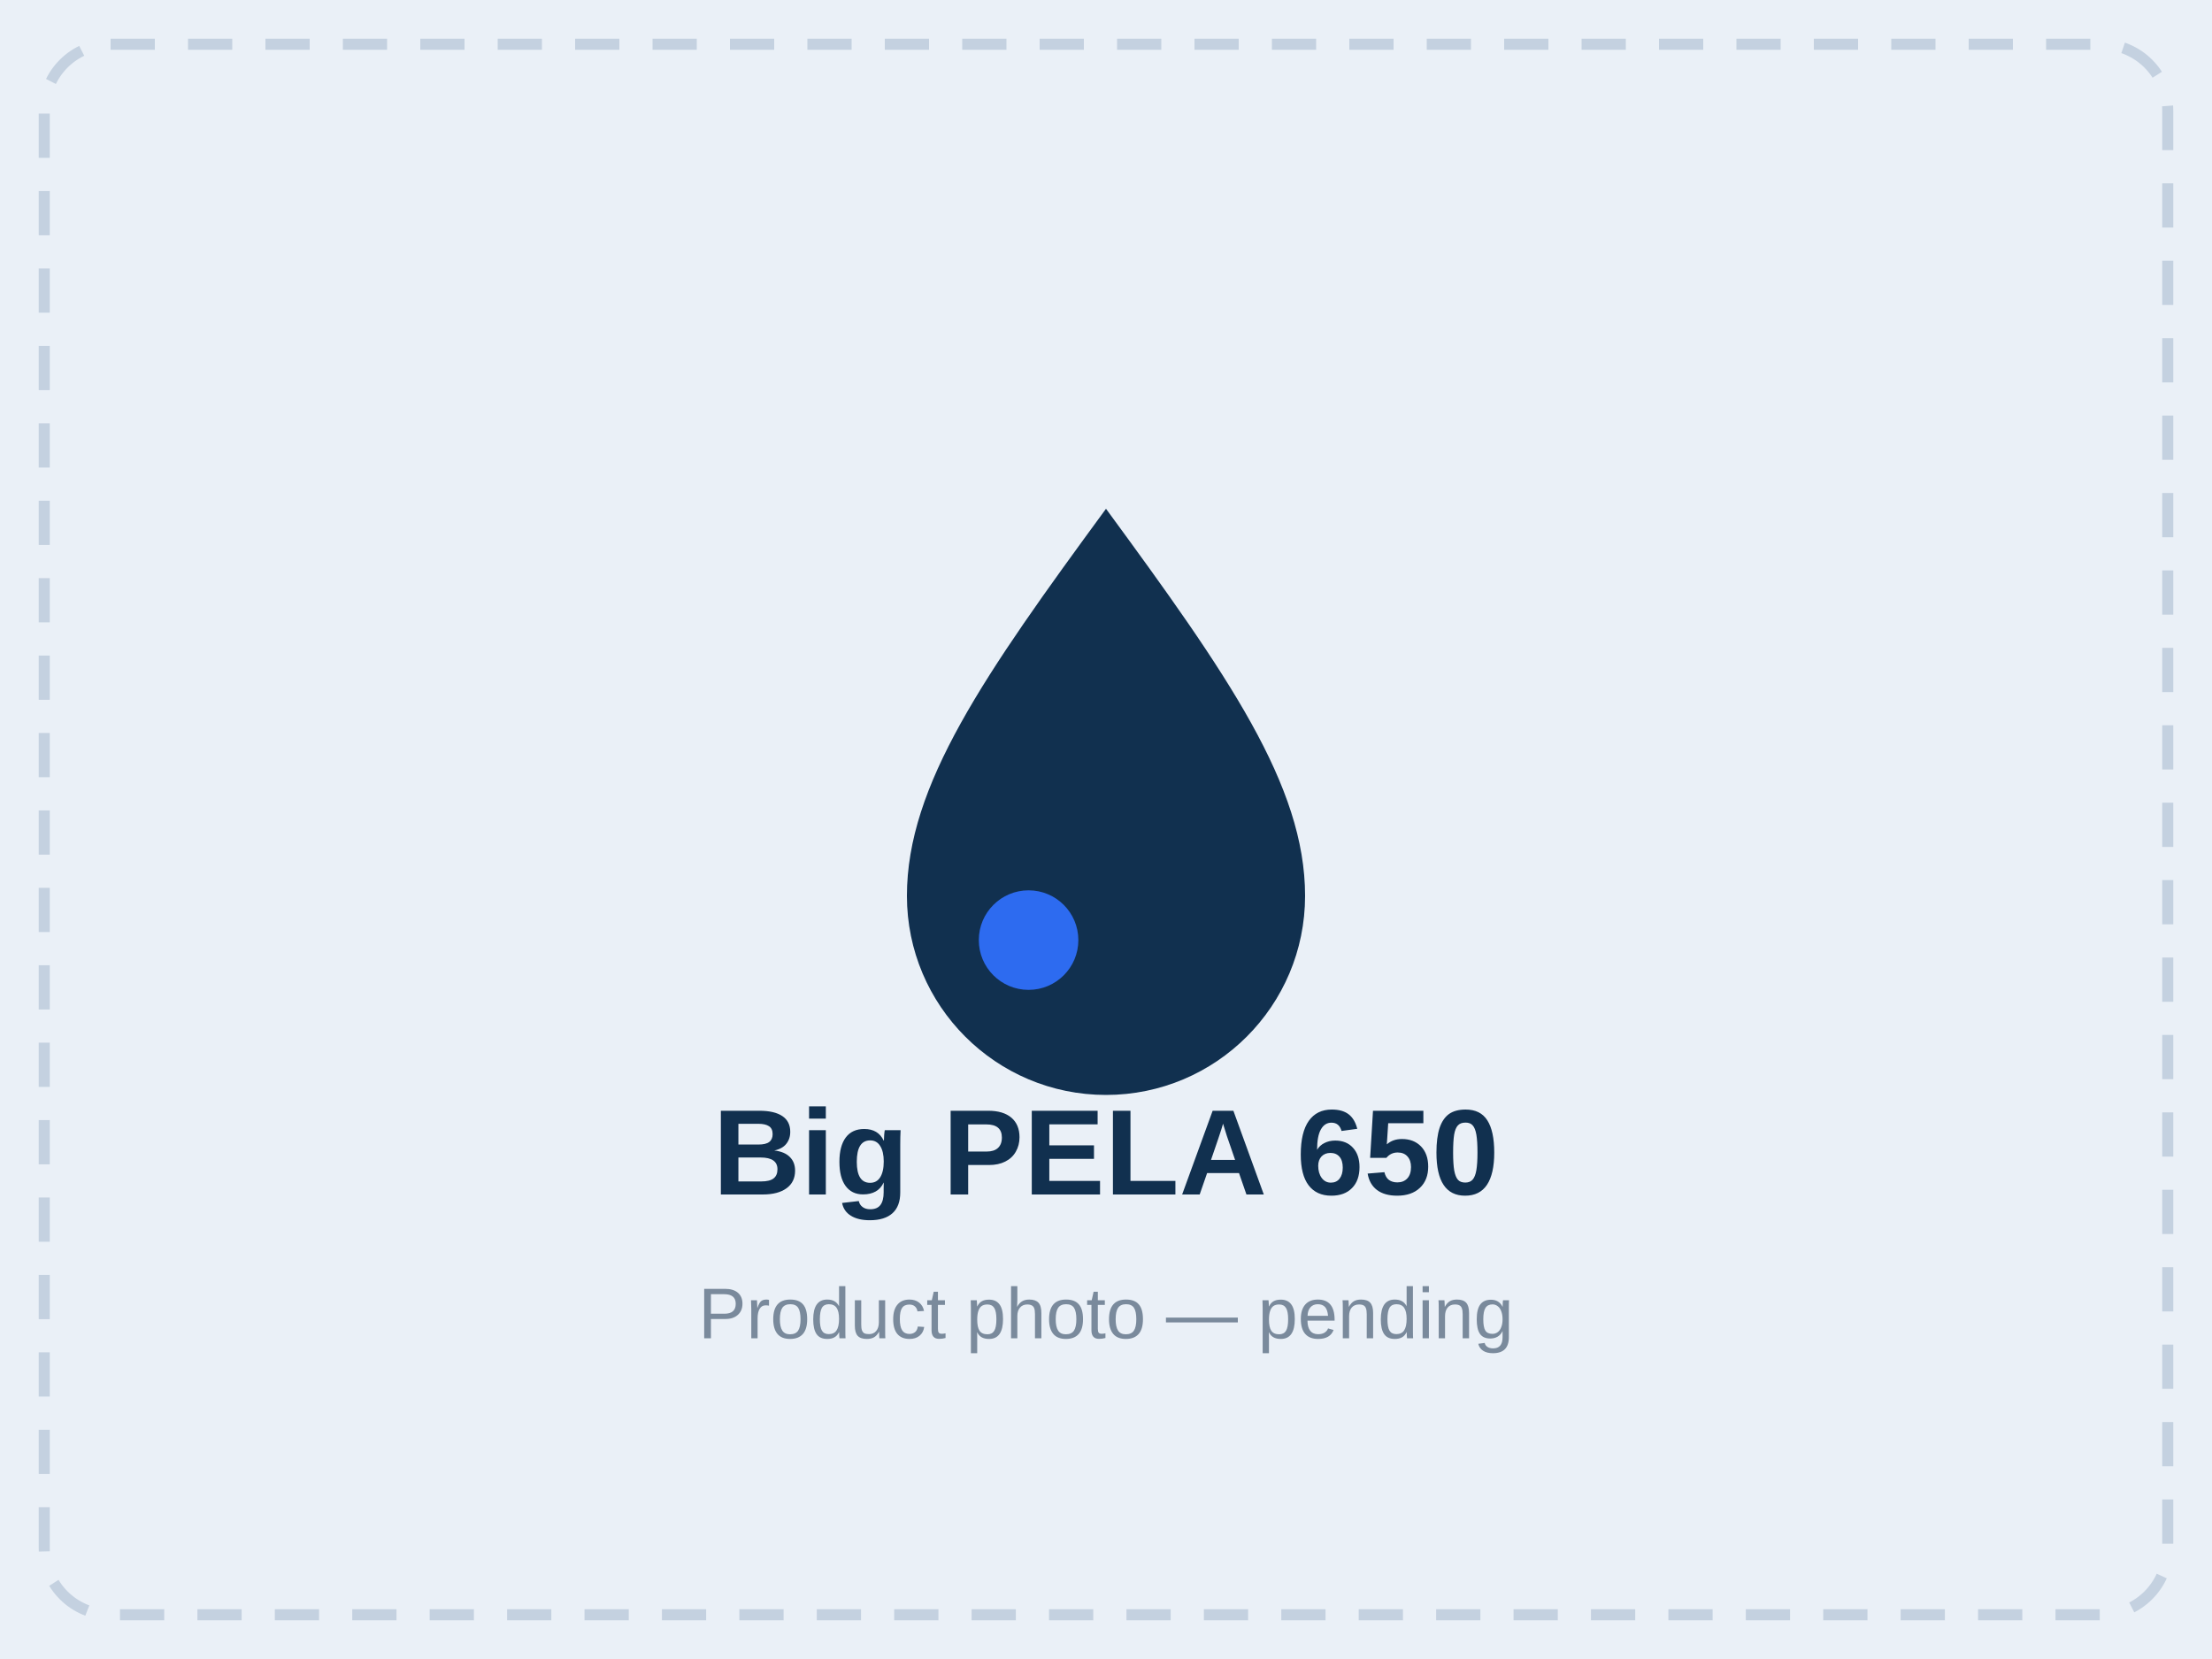
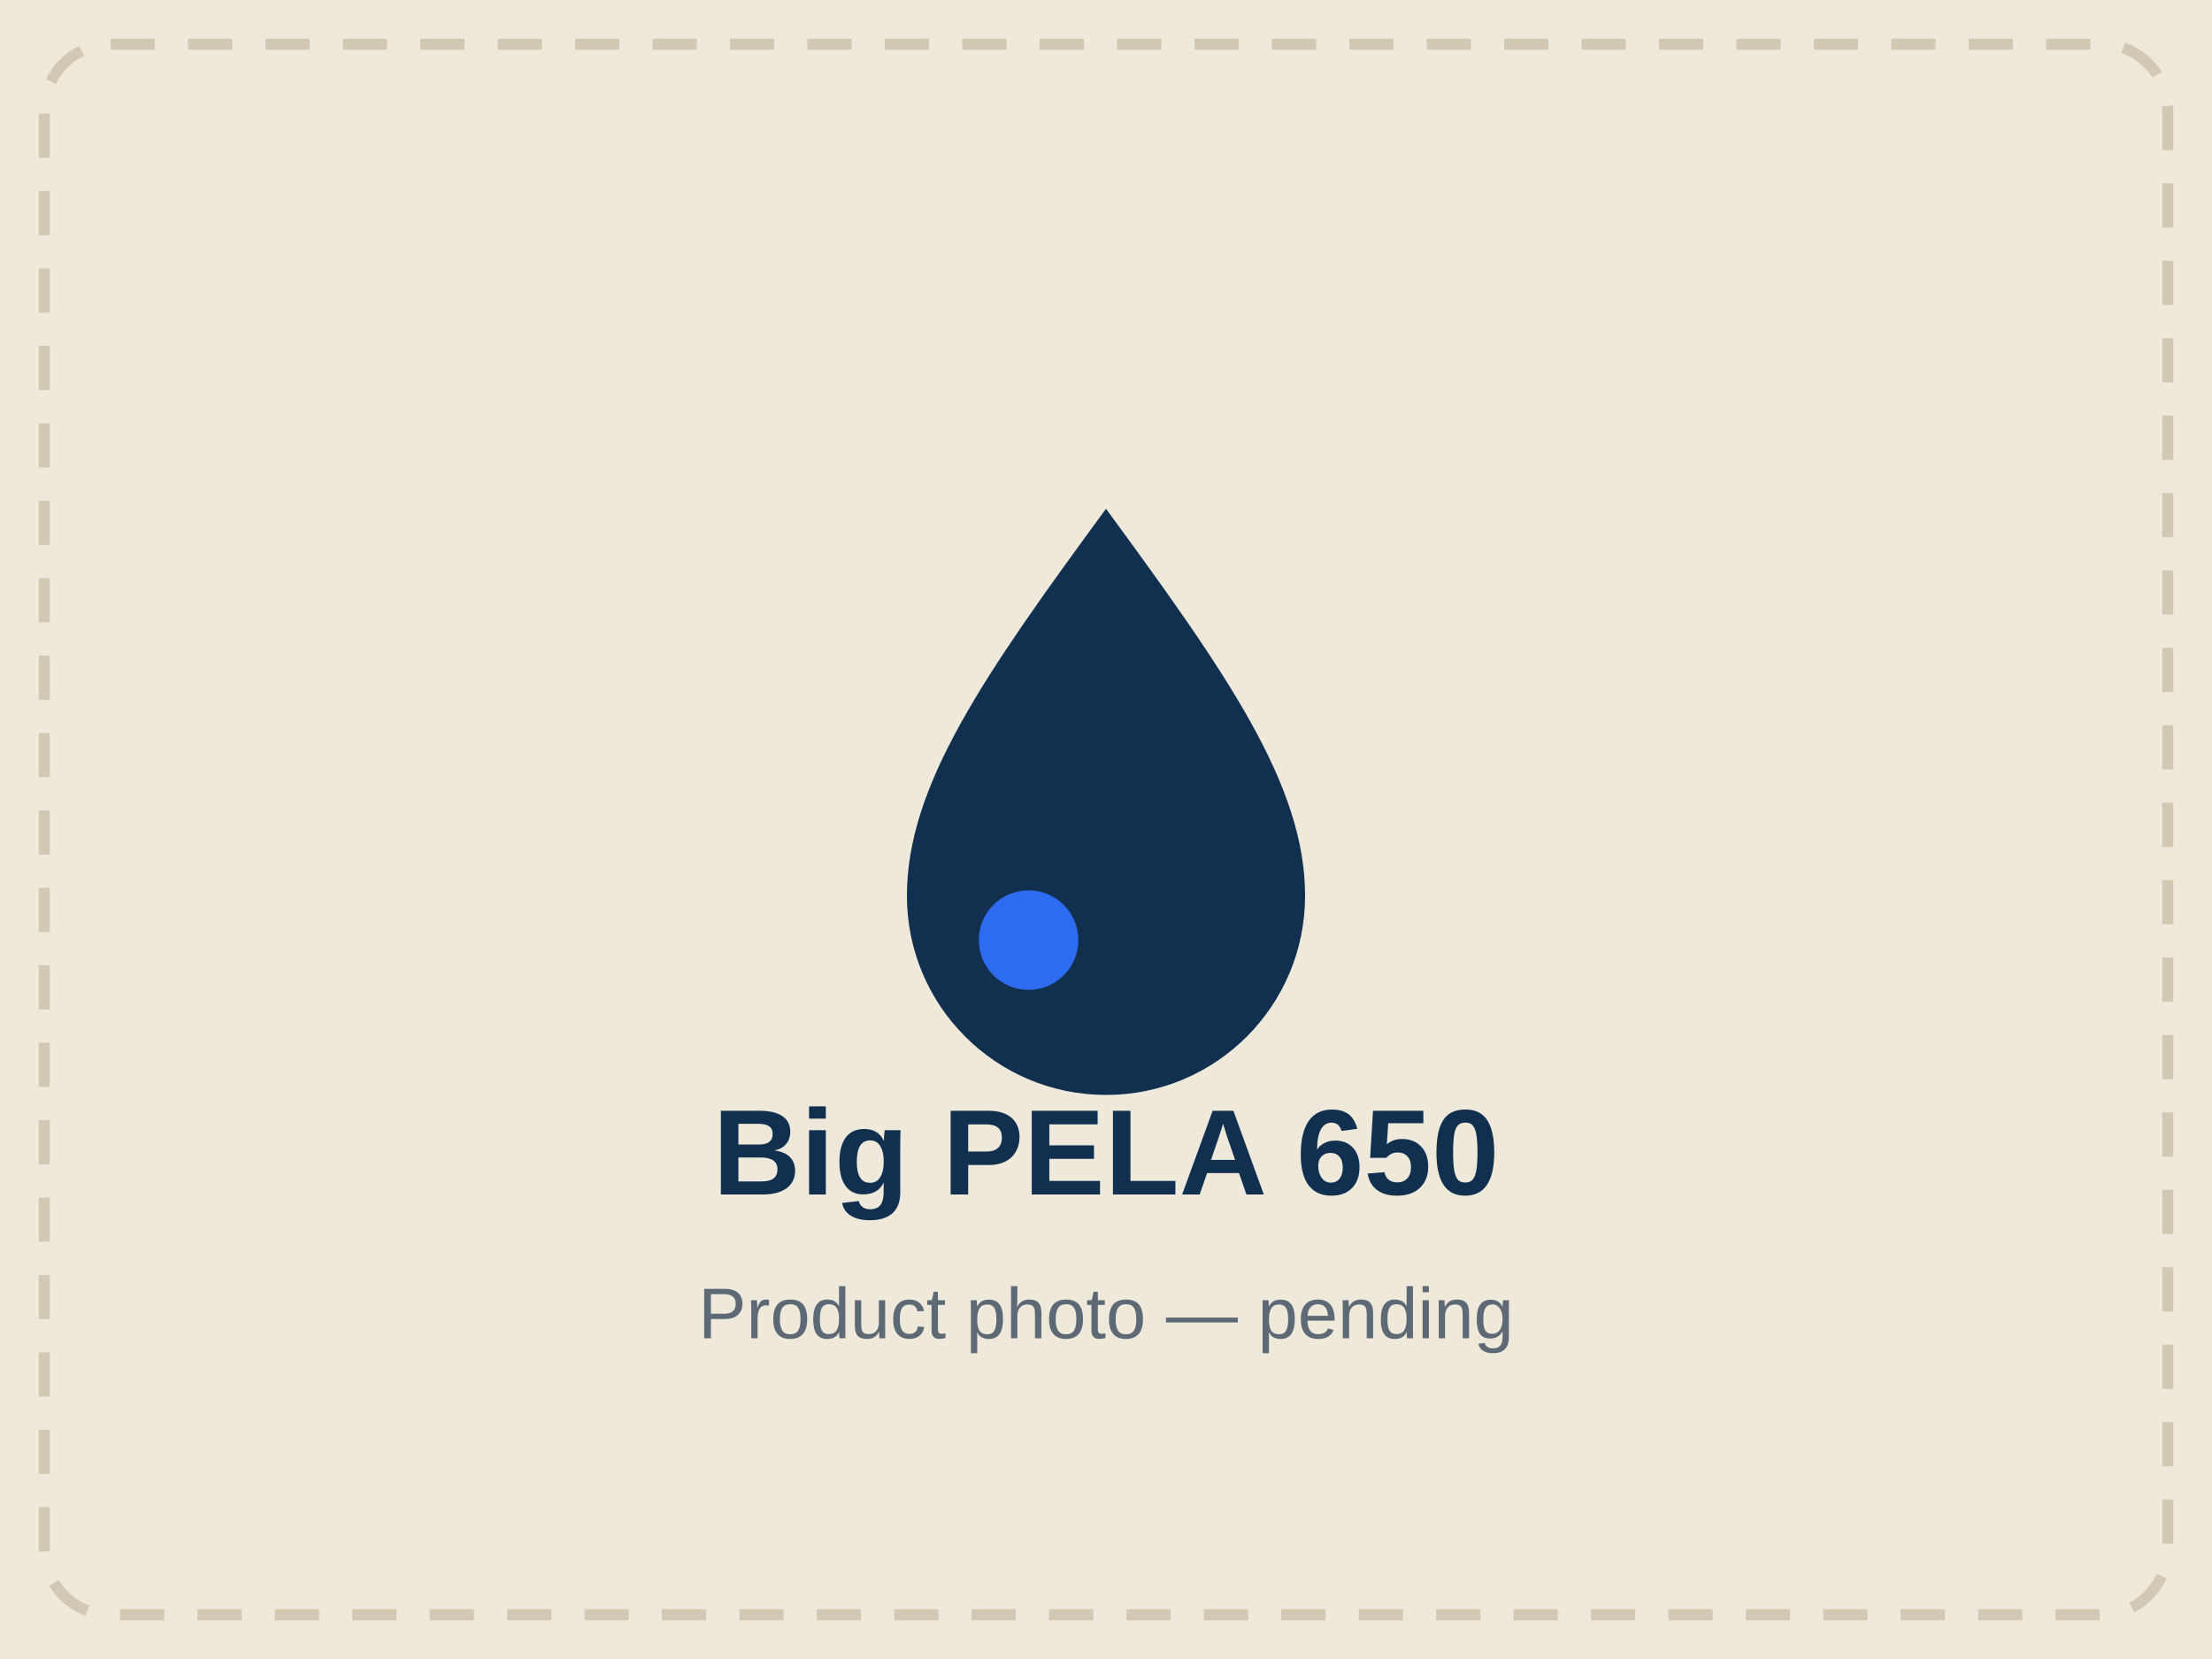
<svg xmlns="http://www.w3.org/2000/svg" viewBox="0 0 400 300" role="img" aria-label="Big PELA 650 product photo placeholder">
-   <rect width="400" height="300" fill="#eaf0f7" />
-   <rect x="8" y="8" width="384" height="284" fill="none" stroke="#c4d1e0" stroke-width="2" stroke-dasharray="8 6" rx="12" />
+   <rect width="400" height="300" fill="#efe9db" />
+   <rect x="8" y="8" width="384" height="284" fill="none" stroke="#d2c8b3" stroke-width="2" stroke-dasharray="8 6" rx="12" />
  <path d="M200 92c-22 30-36 50-36 70a36 36 0 0 0 72 0c0-20-14-40-36-70z" fill="#11304f" />
  <circle cx="186" cy="170" r="9" fill="#2d6bf0" />
  <text x="200" y="216" text-anchor="middle" font-family="-apple-system, Segoe UI, Arial, sans-serif" font-size="22" font-weight="700" fill="#11304f">Big PELA 650</text>
-   <text x="200" y="242" text-anchor="middle" font-family="-apple-system, Segoe UI, Arial, sans-serif" font-size="13" fill="#7a8a9c">Product photo — pending</text>
+   <text x="200" y="242" text-anchor="middle" font-family="-apple-system, Segoe UI, Arial, sans-serif" font-size="13" fill="#5d6975">Product photo — pending</text>
</svg>
